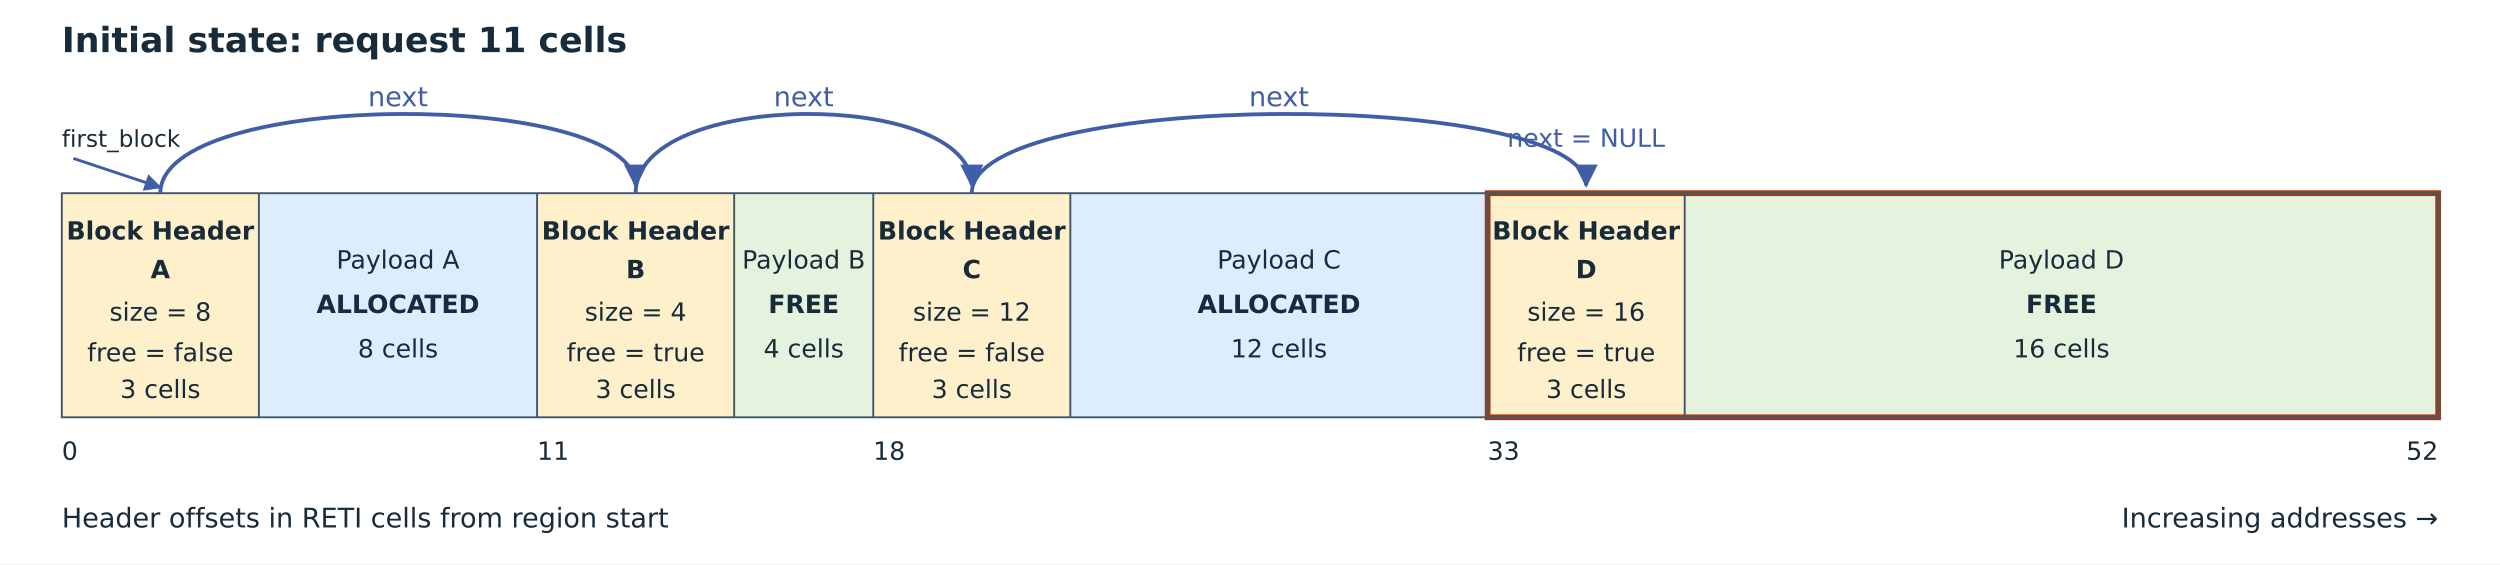
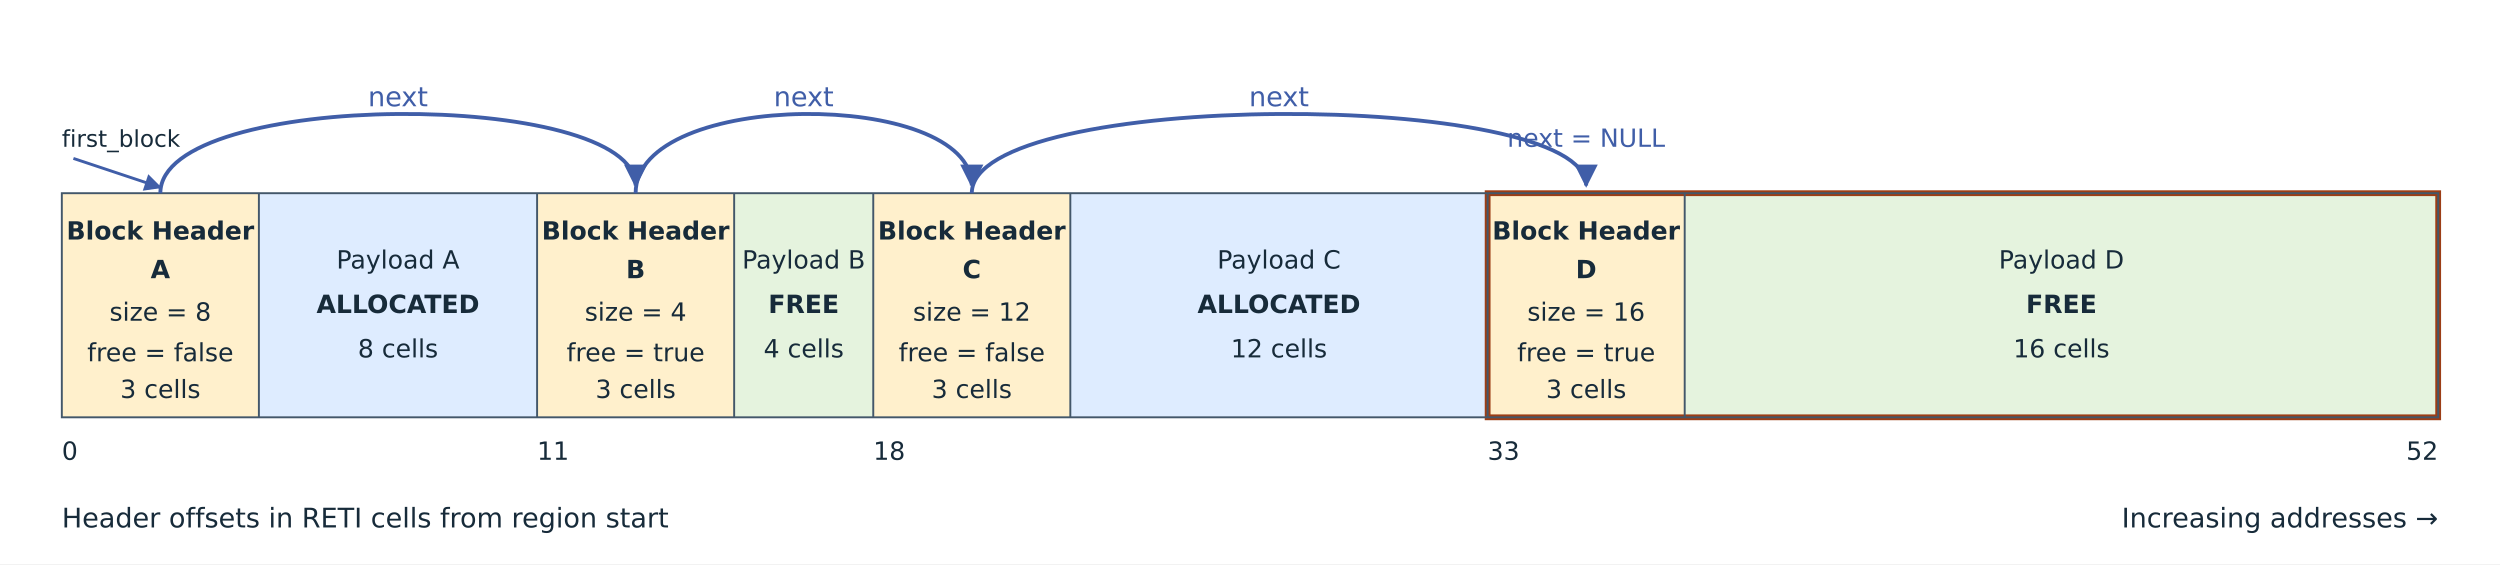
<svg xmlns="http://www.w3.org/2000/svg" width="1294" height="292" viewBox="0 0 1294 292" role="img" aria-labelledby="title desc">
  <defs>
    <marker id="arrow" viewBox="0 0 10 10" refX="9" refY="5" markerWidth="6" markerHeight="6" orient="auto-start-reverse">
      <path d="M 0 0 L 10 5 L 0 10 z" fill="#405ea8" />
    </marker>
  </defs>
  <rect width="1294" height="292" fill="white" />
  <g font-family="DejaVu Sans, sans-serif">
-     <text x="32" y="27" font-size="18" font-weight="bold" text-anchor="start" fill="#172b3a">Initial state: request 11 cells</text>
    <rect x="32" y="100" width="102" height="116" fill="#fff0cc" />
    <text x="83.0" y="124" font-size="13" font-weight="bold" text-anchor="middle" fill="#172b3a">Block Header</text>
    <text x="83.0" y="144" font-size="13" font-weight="bold" text-anchor="middle" fill="#172b3a">A</text>
    <text x="83.0" y="166" font-size="13" font-weight="normal" text-anchor="middle" fill="#172b3a">size = 8</text>
    <text x="83.0" y="187" font-size="13" font-weight="normal" text-anchor="middle" fill="#172b3a">free = false</text>
    <text x="83.0" y="206" font-size="13" font-weight="normal" text-anchor="middle" fill="#172b3a">3 cells</text>
    <rect x="134" y="100" width="144" height="116" fill="#deecff" />
    <text x="206.0" y="139" font-size="13" font-weight="normal" text-anchor="middle" fill="#172b3a">Payload A</text>
    <text x="206.0" y="162" font-size="13" font-weight="bold" text-anchor="middle" fill="#172b3a">ALLOCATED</text>
    <text x="206.0" y="185" font-size="13" font-weight="normal" text-anchor="middle" fill="#172b3a">8 cells</text>
    <text x="32" y="238" font-size="13" font-weight="normal" text-anchor="start" fill="#172b3a">0</text>
    <rect x="278" y="100" width="102" height="116" fill="#fff0cc" />
    <text x="329.0" y="124" font-size="13" font-weight="bold" text-anchor="middle" fill="#172b3a">Block Header</text>
    <text x="329.0" y="144" font-size="13" font-weight="bold" text-anchor="middle" fill="#172b3a">B</text>
    <text x="329.0" y="166" font-size="13" font-weight="normal" text-anchor="middle" fill="#172b3a">size = 4</text>
    <text x="329.0" y="187" font-size="13" font-weight="normal" text-anchor="middle" fill="#172b3a">free = true</text>
    <text x="329.0" y="206" font-size="13" font-weight="normal" text-anchor="middle" fill="#172b3a">3 cells</text>
    <rect x="380" y="100" width="72" height="116" fill="#e5f3de" />
    <text x="416.0" y="139" font-size="13" font-weight="normal" text-anchor="middle" fill="#172b3a">Payload B</text>
    <text x="416.0" y="162" font-size="13" font-weight="bold" text-anchor="middle" fill="#172b3a">FREE</text>
    <text x="416.0" y="185" font-size="13" font-weight="normal" text-anchor="middle" fill="#172b3a">4 cells</text>
    <text x="278" y="238" font-size="13" font-weight="normal" text-anchor="start" fill="#172b3a">11</text>
    <rect x="452" y="100" width="102" height="116" fill="#fff0cc" />
    <text x="503.0" y="124" font-size="13" font-weight="bold" text-anchor="middle" fill="#172b3a">Block Header</text>
    <text x="503.0" y="144" font-size="13" font-weight="bold" text-anchor="middle" fill="#172b3a">C</text>
    <text x="503.0" y="166" font-size="13" font-weight="normal" text-anchor="middle" fill="#172b3a">size = 12</text>
    <text x="503.0" y="187" font-size="13" font-weight="normal" text-anchor="middle" fill="#172b3a">free = false</text>
    <text x="503.0" y="206" font-size="13" font-weight="normal" text-anchor="middle" fill="#172b3a">3 cells</text>
    <rect x="554" y="100" width="216" height="116" fill="#deecff" />
    <text x="662.0" y="139" font-size="13" font-weight="normal" text-anchor="middle" fill="#172b3a">Payload C</text>
    <text x="662.0" y="162" font-size="13" font-weight="bold" text-anchor="middle" fill="#172b3a">ALLOCATED</text>
    <text x="662.0" y="185" font-size="13" font-weight="normal" text-anchor="middle" fill="#172b3a">12 cells</text>
    <text x="452" y="238" font-size="13" font-weight="normal" text-anchor="start" fill="#172b3a">18</text>
    <rect x="770" y="100" width="102" height="116" fill="#fff0cc" />
    <text x="821.0" y="124" font-size="13" font-weight="bold" text-anchor="middle" fill="#172b3a">Block Header</text>
    <text x="821.0" y="144" font-size="13" font-weight="bold" text-anchor="middle" fill="#172b3a">D</text>
    <text x="821.0" y="166" font-size="13" font-weight="normal" text-anchor="middle" fill="#172b3a">size = 16</text>
    <text x="821.0" y="187" font-size="13" font-weight="normal" text-anchor="middle" fill="#172b3a">free = true</text>
    <text x="821.0" y="206" font-size="13" font-weight="normal" text-anchor="middle" fill="#172b3a">3 cells</text>
    <rect x="872" y="100" width="390" height="116" fill="#e5f3de" />
    <text x="1067.0" y="139" font-size="13" font-weight="normal" text-anchor="middle" fill="#172b3a">Payload D</text>
    <text x="1067.0" y="162" font-size="13" font-weight="bold" text-anchor="middle" fill="#172b3a">FREE</text>
    <text x="1067.0" y="185" font-size="13" font-weight="normal" text-anchor="middle" fill="#172b3a">16 cells</text>
    <rect x="770" y="100" width="492" height="116" fill="none" stroke="#9c3d15" stroke-width="3" />
    <text x="770" y="238" font-size="13" font-weight="normal" text-anchor="start" fill="#172b3a">33</text>
    <rect x="32" y="100" width="1230" height="116" fill="none" stroke="#43576a" />
    <path d="M 134.0 100 v 116" stroke="#43576a" />
    <path d="M 278.0 100 v 116" stroke="#43576a" />
    <path d="M 380.0 100 v 116" stroke="#43576a" />
    <path d="M 452.0 100 v 116" stroke="#43576a" />
    <path d="M 554.0 100 v 116" stroke="#43576a" />
    <path d="M 770.0 100 v 116" stroke="#43576a" />
    <path d="M 872.0 100 v 116" stroke="#43576a" />
    <path d="M 83.0 100 C 83.0 46, 329.0 46, 329.0 96" fill="none" stroke="#405ea8" stroke-width="2" marker-end="url(#arrow)" />
    <text x="206.0" y="55" font-size="14" font-weight="normal" text-anchor="middle" fill="#405ea8">next</text>
    <path d="M 329.0 100 C 329.0 46, 503.0 46, 503.0 96" fill="none" stroke="#405ea8" stroke-width="2" marker-end="url(#arrow)" />
    <text x="416.0" y="55" font-size="14" font-weight="normal" text-anchor="middle" fill="#405ea8">next</text>
    <path d="M 503.0 100 C 503.0 46, 821.0 46, 821.0 96" fill="none" stroke="#405ea8" stroke-width="2" marker-end="url(#arrow)" />
    <text x="662.0" y="55" font-size="14" font-weight="normal" text-anchor="middle" fill="#405ea8">next</text>
    <text x="821.0" y="76" font-size="13" font-weight="normal" text-anchor="middle" fill="#405ea8">next = NULL</text>
    <text x="32" y="76" font-size="12" font-weight="normal" text-anchor="start" fill="#172b3a">first_block</text>
    <path d="M 38 82 L 83.0 97" stroke="#405ea8" stroke-width="1.5" marker-end="url(#arrow)" />
    <text x="32" y="273" font-size="14" font-weight="normal" text-anchor="start" fill="#172b3a">Header offsets in RETI cells from region start</text>
    <text x="1262" y="238" font-size="13" font-weight="normal" text-anchor="end" fill="#172b3a">52</text>
    <text x="1262" y="273" font-size="14" font-weight="normal" text-anchor="end" fill="#172b3a">Increasing addresses →</text>
  </g>
</svg>
